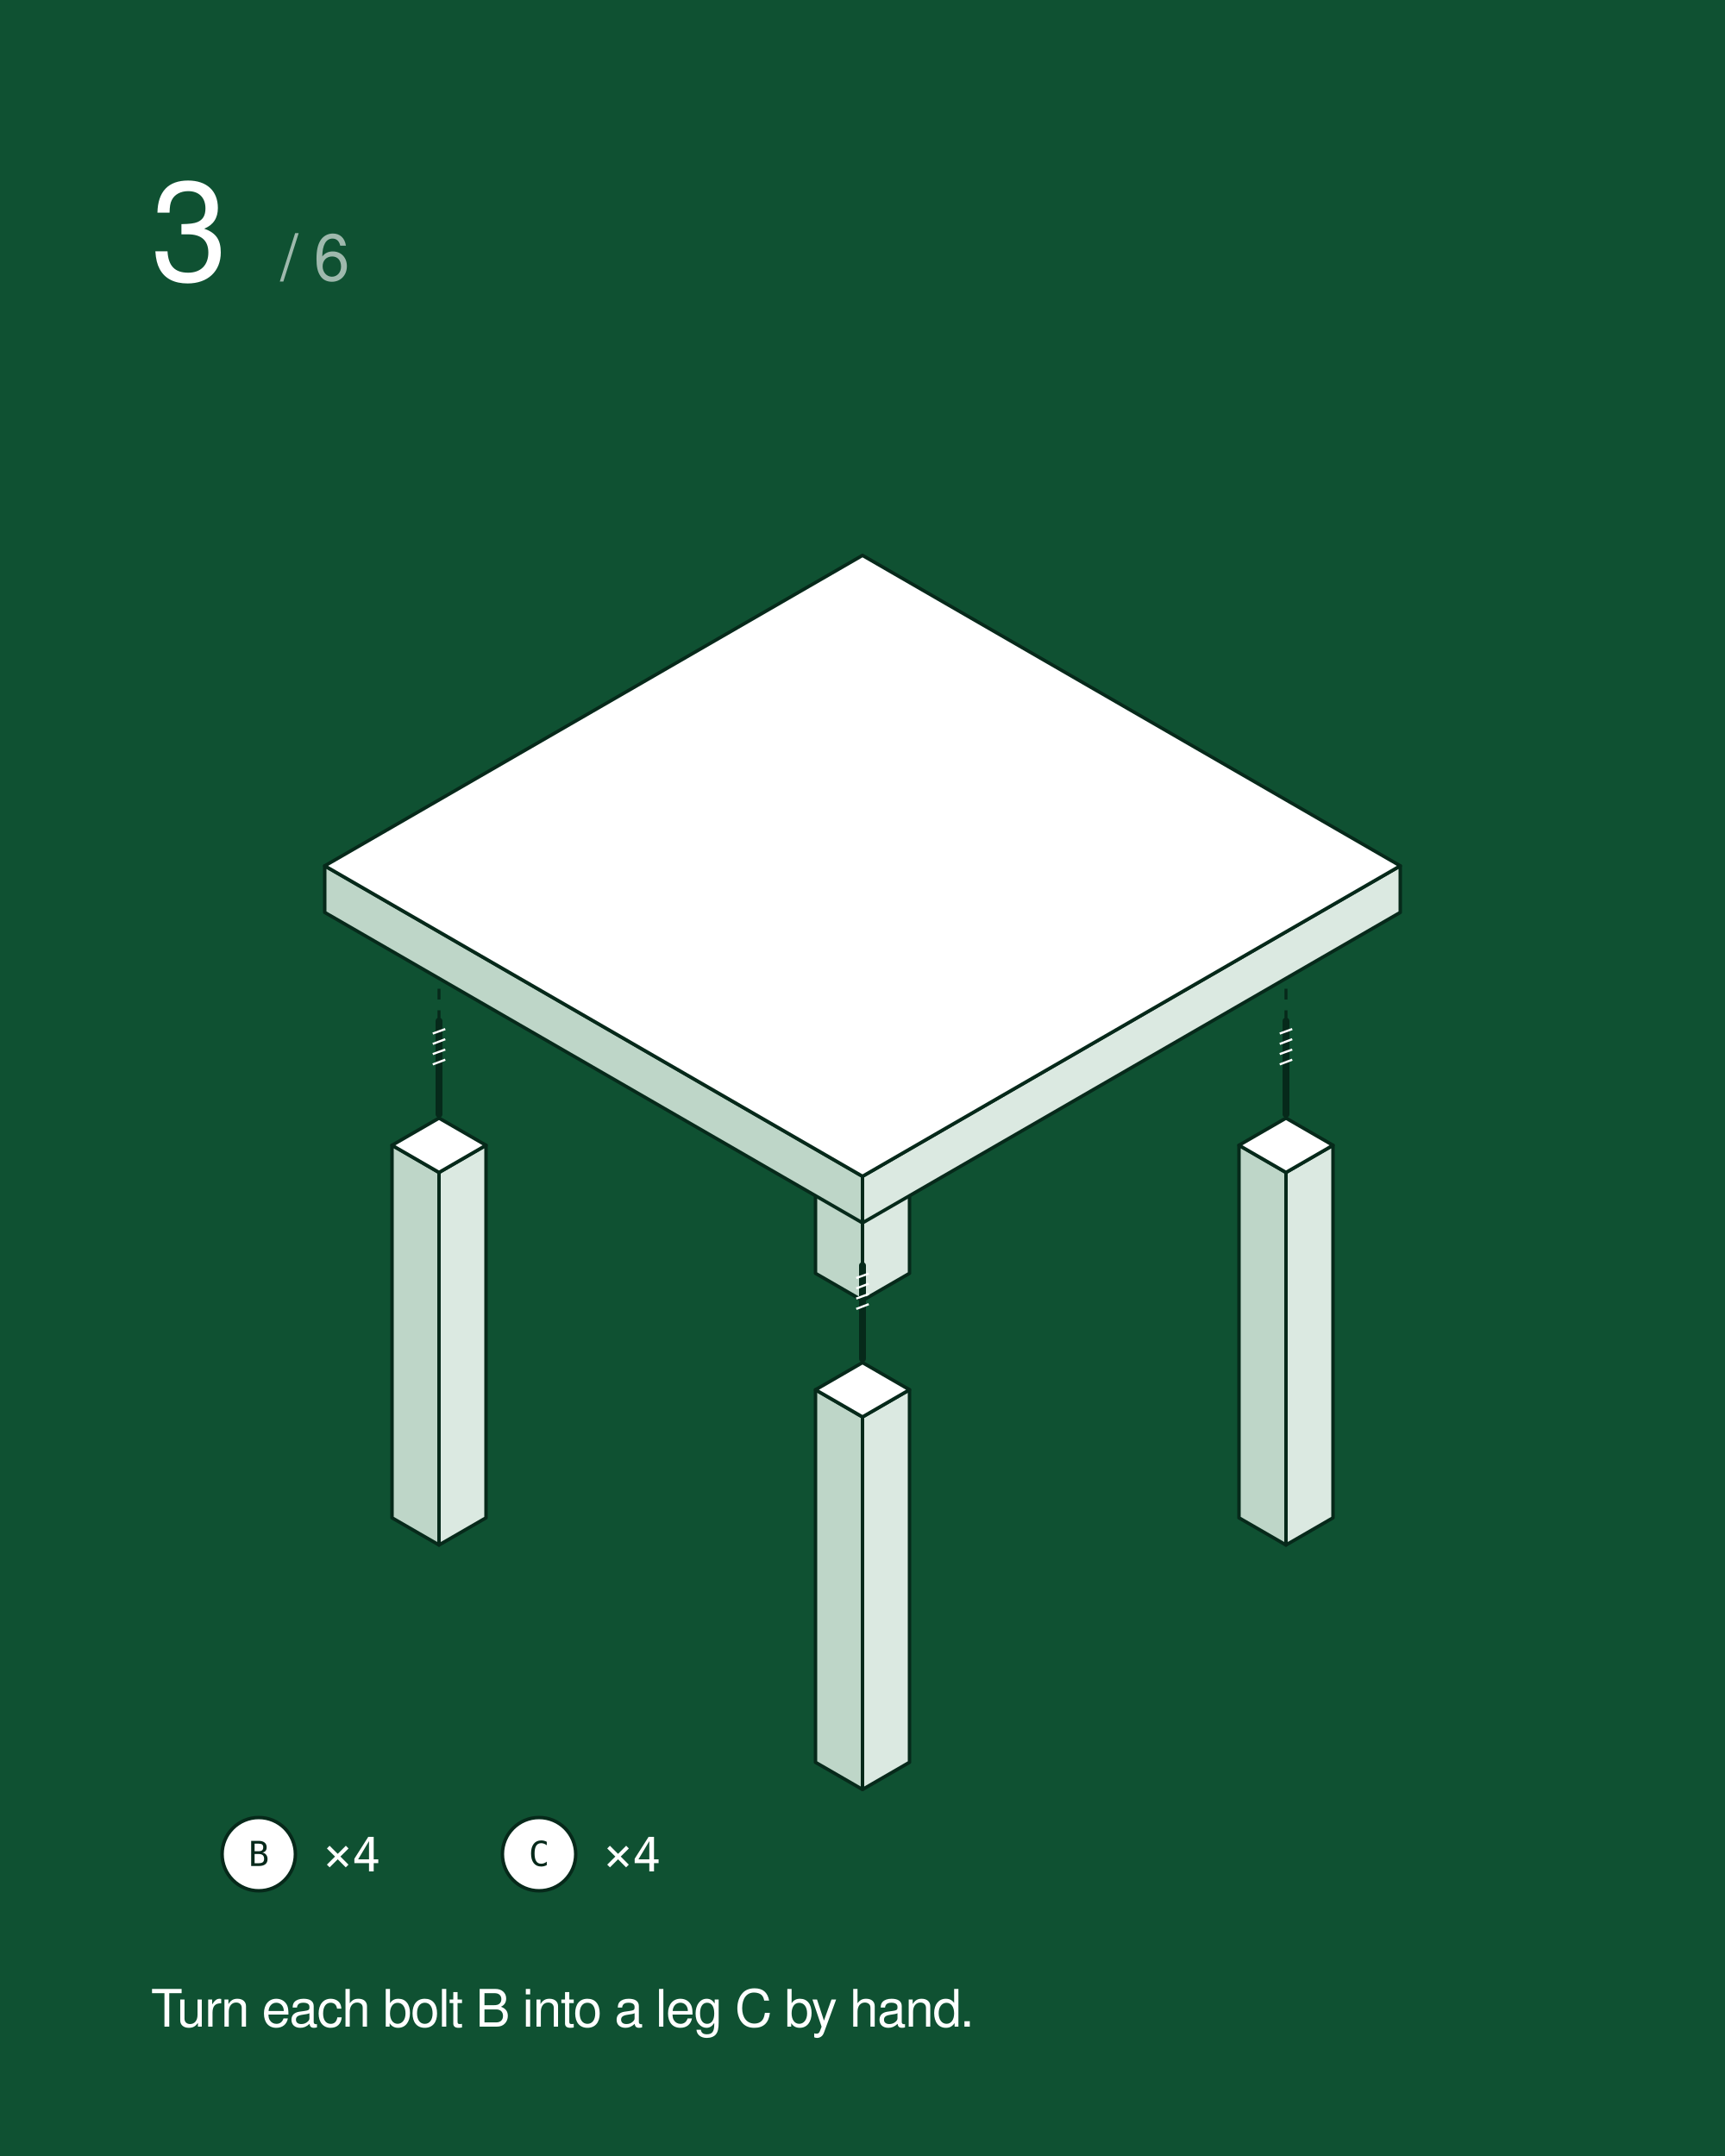
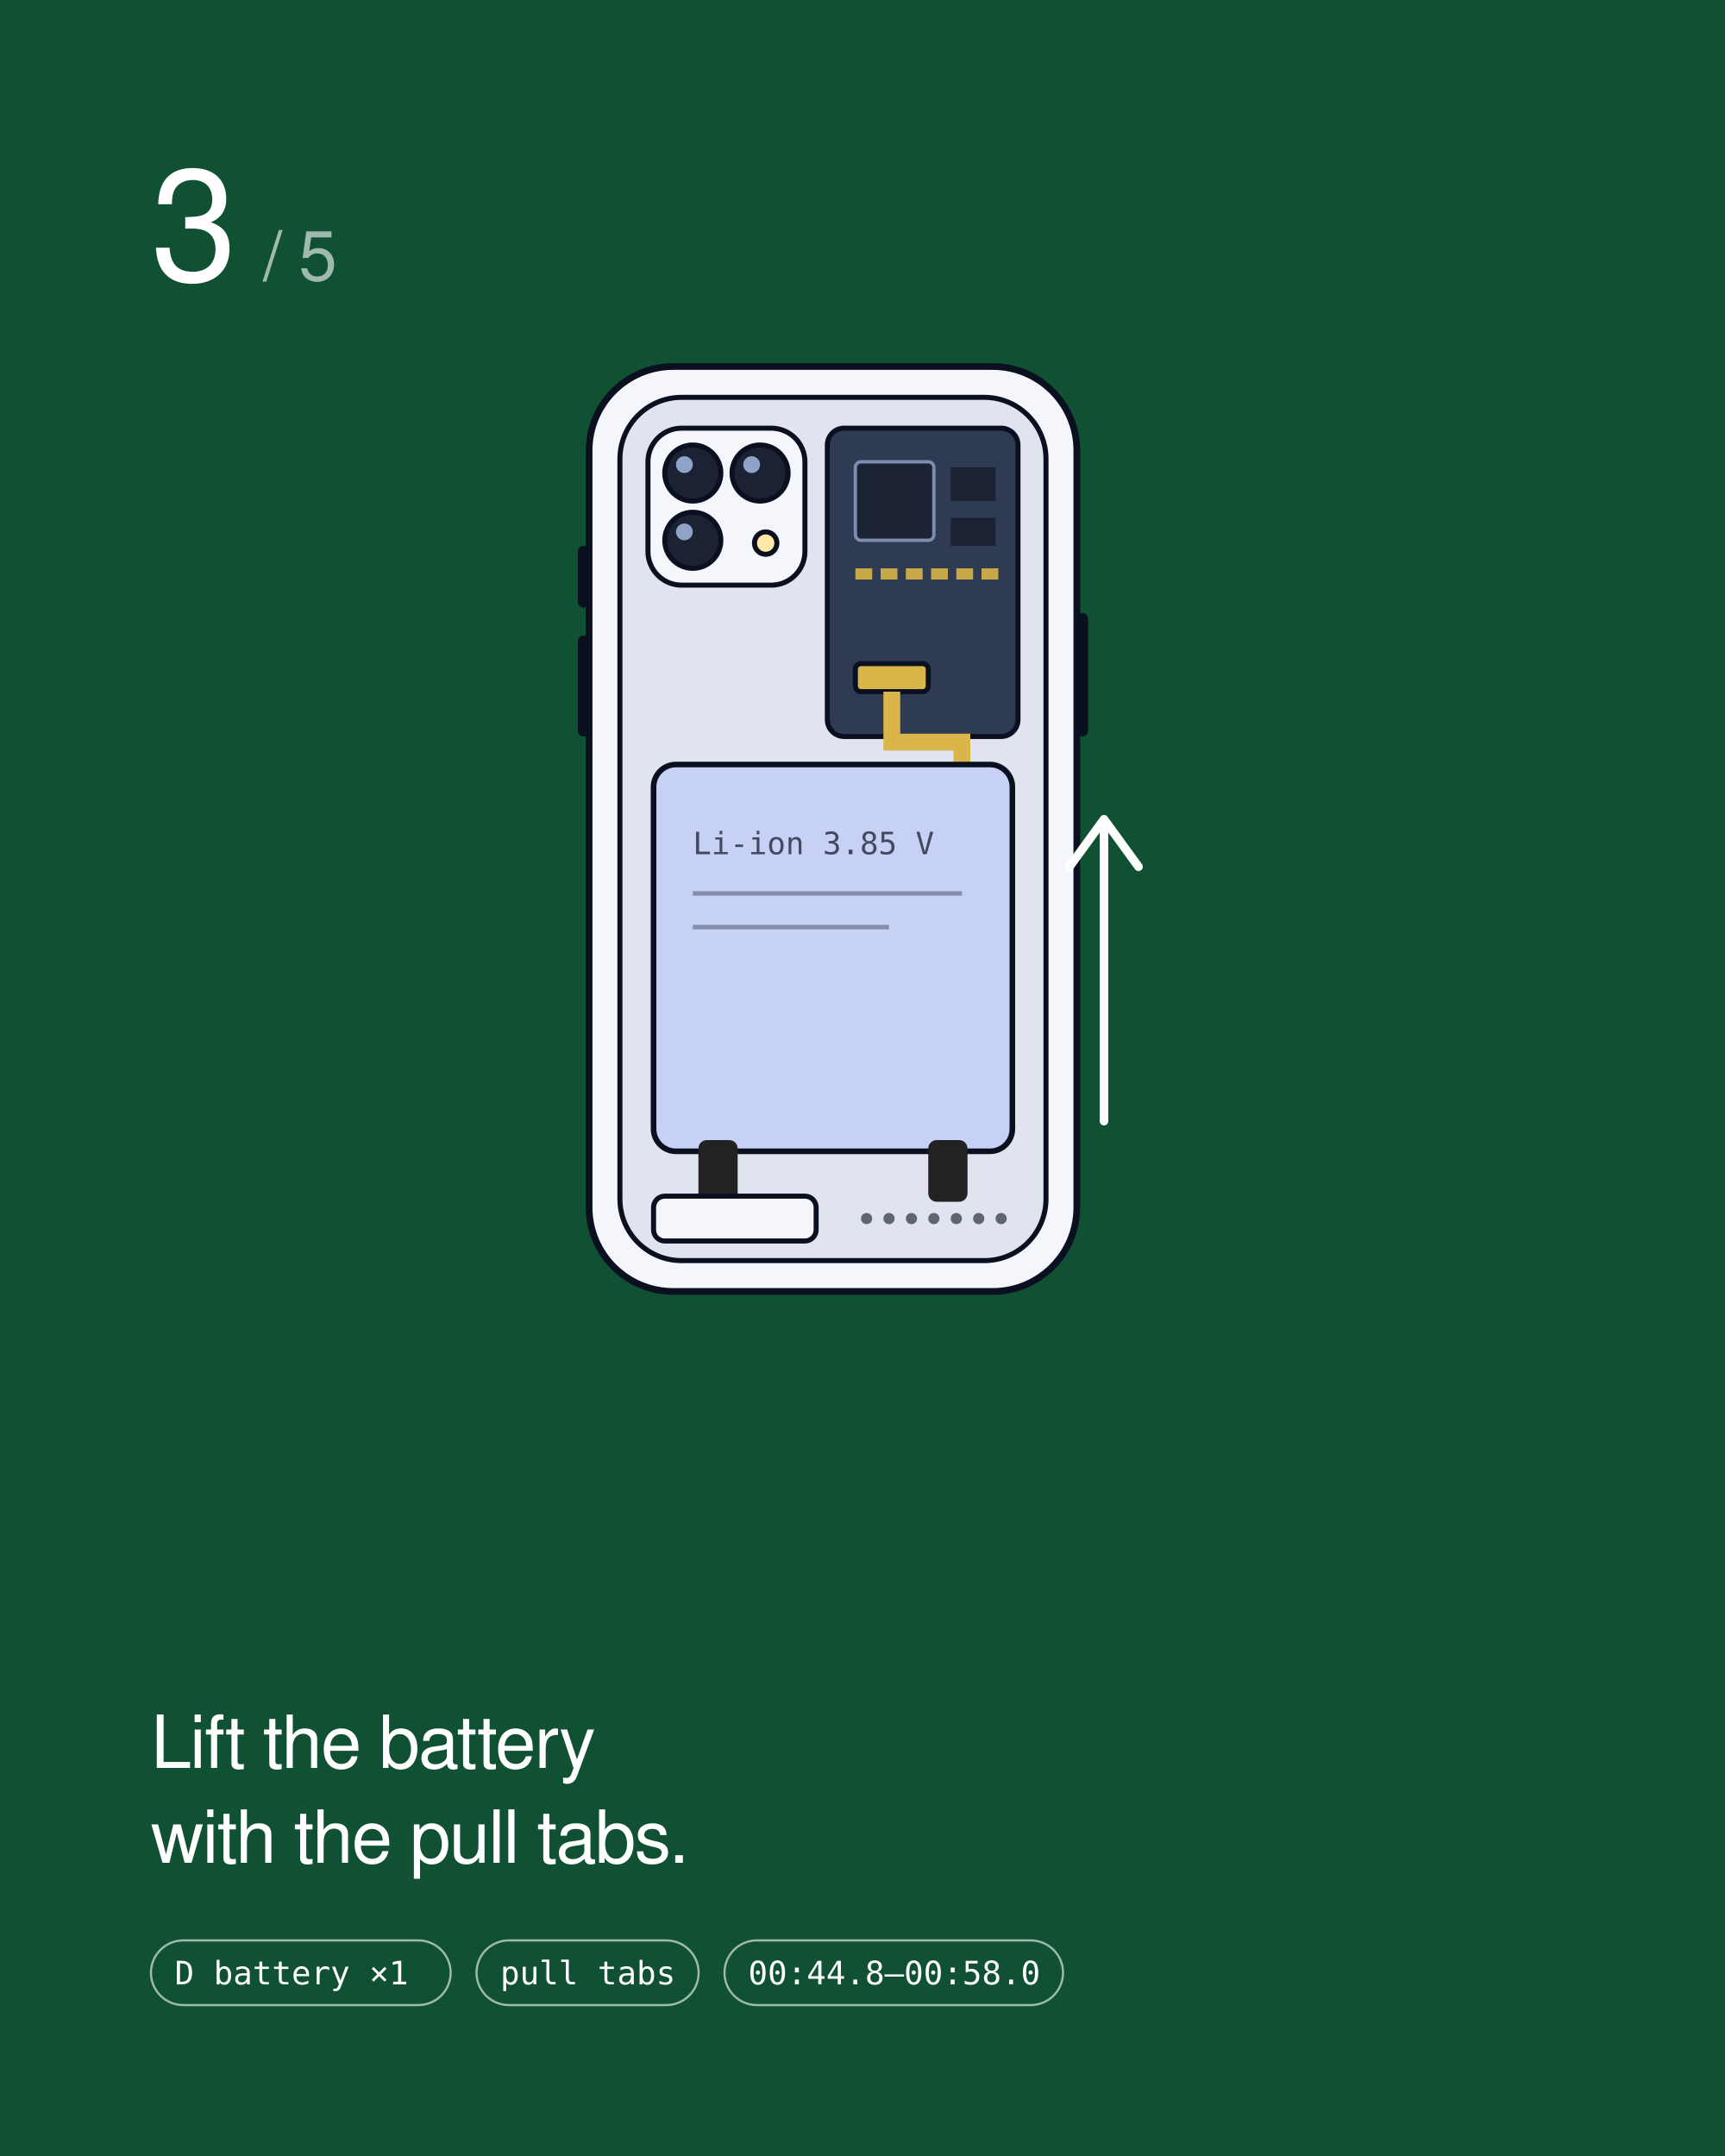
- <svg xmlns="http://www.w3.org/2000/svg" viewBox="0 0 800 1000" role="img" aria-label="The guide step: turn each bolt into a leg, with the parts and counts" preserveAspectRatio="xMidYMid slice">
+ <svg xmlns="http://www.w3.org/2000/svg" viewBox="0 0 800 1000" role="img" aria-label="The guide step: lift the battery with the pull tabs, with its part and time" preserveAspectRatio="xMidYMid slice">
  <rect width="800" height="1000" fill="#0f5132" />
-   <text x="70" y="130" font-family="Inter Tight, Helvetica, Arial, sans-serif" font-size="64" fill="#ffffff" text-anchor="start" font-weight="400" letter-spacing="-0.02em" opacity="1.0">3</text>
-   <text x="130" y="130" font-family="Inter Tight, Helvetica, Arial, sans-serif" font-size="30" fill="#ffffff" text-anchor="start" font-weight="400" letter-spacing="-0.02em" opacity="0.6">/ 6</text>
-   <polygon points="421.8,590.6 400.0,603.2 400.0,430.4 421.8,417.8" fill="#dbe9e1" stroke="#06291a" stroke-width="1.6" stroke-linejoin="round" />
-   <polygon points="378.2,590.6 400.0,603.2 400.0,430.4 378.2,417.8" fill="#bed6c8" stroke="#06291a" stroke-width="1.6" stroke-linejoin="round" />
-   <polygon points="400.0,405.2 421.8,417.8 400.0,430.4 378.2,417.8" fill="#ffffff" stroke="#06291a" stroke-width="1.6" stroke-linejoin="round" />
-   <line x1="400.0" y1="403.4" x2="400.0" y2="360.2" stroke="#06291a" stroke-width="3.2" stroke-linecap="round" />
-   <line x1="397.1" y1="380.3" x2="402.9" y2="378.1" stroke="#ffffff" stroke-width="1" />
-   <line x1="397.1" y1="375.5" x2="402.9" y2="373.4" stroke="#ffffff" stroke-width="1" />
-   <line x1="397.1" y1="370.8" x2="402.9" y2="368.6" stroke="#ffffff" stroke-width="1" />
-   <line x1="397.1" y1="366.0" x2="402.9" y2="363.9" stroke="#ffffff" stroke-width="1" />
-   <line x1="400.0" y1="360.2" x2="400.0" y2="309.8" stroke="#06291a" stroke-width="1.4" stroke-dasharray="5 5" />
-   <polygon points="618.2,704.0 596.4,716.6 596.4,543.8 618.2,531.2" fill="#dbe9e1" stroke="#06291a" stroke-width="1.6" stroke-linejoin="round" />
-   <polygon points="574.6,704.0 596.4,716.6 596.4,543.8 574.6,531.2" fill="#bed6c8" stroke="#06291a" stroke-width="1.6" stroke-linejoin="round" />
-   <polygon points="596.4,518.6 618.2,531.2 596.4,543.8 574.6,531.2" fill="#ffffff" stroke="#06291a" stroke-width="1.6" stroke-linejoin="round" />
-   <line x1="596.4" y1="516.8" x2="596.4" y2="473.6" stroke="#06291a" stroke-width="3.2" stroke-linecap="round" />
-   <line x1="593.5" y1="493.7" x2="599.3" y2="491.5" stroke="#ffffff" stroke-width="1" />
-   <line x1="593.5" y1="488.9" x2="599.3" y2="486.8" stroke="#ffffff" stroke-width="1" />
-   <line x1="593.5" y1="484.2" x2="599.3" y2="482.0" stroke="#ffffff" stroke-width="1" />
-   <line x1="593.5" y1="479.4" x2="599.3" y2="477.3" stroke="#ffffff" stroke-width="1" />
-   <line x1="596.4" y1="473.6" x2="596.4" y2="423.2" stroke="#06291a" stroke-width="1.4" stroke-dasharray="5 5" />
-   <polygon points="225.4,704.0 203.6,716.6 203.6,543.8 225.4,531.2" fill="#dbe9e1" stroke="#06291a" stroke-width="1.6" stroke-linejoin="round" />
-   <polygon points="181.8,704.0 203.6,716.6 203.6,543.8 181.8,531.2" fill="#bed6c8" stroke="#06291a" stroke-width="1.6" stroke-linejoin="round" />
-   <polygon points="203.6,518.6 225.4,531.2 203.6,543.8 181.8,531.2" fill="#ffffff" stroke="#06291a" stroke-width="1.6" stroke-linejoin="round" />
-   <line x1="203.6" y1="516.8" x2="203.6" y2="473.6" stroke="#06291a" stroke-width="3.2" stroke-linecap="round" />
-   <line x1="200.7" y1="493.7" x2="206.5" y2="491.5" stroke="#ffffff" stroke-width="1" />
-   <line x1="200.7" y1="488.9" x2="206.5" y2="486.8" stroke="#ffffff" stroke-width="1" />
-   <line x1="200.7" y1="484.2" x2="206.5" y2="482.0" stroke="#ffffff" stroke-width="1" />
-   <line x1="200.7" y1="479.4" x2="206.5" y2="477.3" stroke="#ffffff" stroke-width="1" />
-   <line x1="203.6" y1="473.6" x2="203.6" y2="423.2" stroke="#06291a" stroke-width="1.4" stroke-dasharray="5 5" />
-   <polygon points="421.8,817.4 400.0,830.0 400.0,657.2 421.8,644.6" fill="#dbe9e1" stroke="#06291a" stroke-width="1.6" stroke-linejoin="round" />
-   <polygon points="378.2,817.4 400.0,830.0 400.0,657.2 378.2,644.6" fill="#bed6c8" stroke="#06291a" stroke-width="1.6" stroke-linejoin="round" />
-   <polygon points="400.0,632.0 421.8,644.6 400.0,657.2 378.2,644.6" fill="#ffffff" stroke="#06291a" stroke-width="1.6" stroke-linejoin="round" />
-   <line x1="400.0" y1="630.2" x2="400.0" y2="587.0" stroke="#06291a" stroke-width="3.2" stroke-linecap="round" />
-   <line x1="397.1" y1="607.1" x2="402.9" y2="604.9" stroke="#ffffff" stroke-width="1" />
-   <line x1="397.1" y1="602.3" x2="402.9" y2="600.2" stroke="#ffffff" stroke-width="1" />
-   <line x1="397.1" y1="597.6" x2="402.9" y2="595.4" stroke="#ffffff" stroke-width="1" />
-   <line x1="397.1" y1="592.8" x2="402.9" y2="590.7" stroke="#ffffff" stroke-width="1" />
-   <line x1="400.0" y1="587.0" x2="400.0" y2="536.6" stroke="#06291a" stroke-width="1.4" stroke-dasharray="5 5" />
-   <polygon points="649.4,423.2 400.0,567.2 400.0,545.6 649.4,401.6" fill="#dbe9e1" stroke="#06291a" stroke-width="1.6" stroke-linejoin="round" />
-   <polygon points="150.6,423.2 400.0,567.2 400.0,545.6 150.6,401.6" fill="#bed6c8" stroke="#06291a" stroke-width="1.6" stroke-linejoin="round" />
-   <polygon points="400.0,257.6 649.4,401.6 400.0,545.6 150.6,401.6" fill="#ffffff" stroke="#06291a" stroke-width="1.6" stroke-linejoin="round" />
-   <circle cx="120.0" cy="860.0" r="17" fill="#ffffff" stroke="#06291a" stroke-width="1.6" />
-   <text x="120.0" y="865.5" text-anchor="middle" font-family="JetBrains Mono, ui-monospace, Menlo, monospace" font-size="16" fill="#06291a">B</text>
-   <text x="150" y="868" font-family="JetBrains Mono, ui-monospace, Menlo, monospace" font-size="22" fill="#ffffff" text-anchor="start" font-weight="400" letter-spacing="0" opacity="1.0">×4</text>
-   <circle cx="250.0" cy="860.0" r="17" fill="#ffffff" stroke="#06291a" stroke-width="1.6" />
-   <text x="250.0" y="865.5" text-anchor="middle" font-family="JetBrains Mono, ui-monospace, Menlo, monospace" font-size="16" fill="#06291a">C</text>
-   <text x="280" y="868" font-family="JetBrains Mono, ui-monospace, Menlo, monospace" font-size="22" fill="#ffffff" text-anchor="start" font-weight="400" letter-spacing="0" opacity="1.0">×4</text>
-   <text x="70" y="940" font-family="Inter Tight, Helvetica, Arial, sans-serif" font-size="24" fill="#ffffff" text-anchor="start" font-weight="400" letter-spacing="-0.02em" opacity="1.0">Turn each bolt B into a leg C by hand.</text>
+   <text x="70" y="130" font-family="Inter Tight, Helvetica, Arial, sans-serif" font-size="72" fill="#ffffff" text-anchor="start" font-weight="500" letter-spacing="-0.02em" opacity="1.0">3</text>
+   <text x="122" y="130" font-family="Inter Tight, Helvetica, Arial, sans-serif" font-size="32" fill="#ffffff" text-anchor="start" font-weight="400" letter-spacing="-0.02em" opacity="0.6">/ 5</text>
+   <g transform="translate(126.3 149.2) scale(1.3)">
+     <rect x="113" y="16" width="174" height="330" rx="30" fill="#f4f6fb" stroke="#0b1020" stroke-width="2.4" />
+     <rect x="109" y="80" width="4" height="22" rx="2" fill="#0b1020" />
+     <rect x="109" y="112" width="4" height="36" rx="2" fill="#0b1020" />
+     <rect x="287" y="104" width="4" height="44" rx="2" fill="#0b1020" />
+     <rect x="124" y="27" width="152" height="308" rx="22" fill="#dfe4ee" stroke="#0b1020" stroke-width="1.8" stroke-linejoin="round" />
+     <rect x="134" y="38" width="56" height="56" rx="12" fill="#f4f6fb" stroke="#0b1020" stroke-width="1.8" stroke-linejoin="round" />
+     <circle cx="150" cy="54" r="10" fill="#1b2233" stroke="#0b1020" stroke-width="1.8" stroke-linejoin="round" />
+     <circle cx="147" cy="51" r="3" fill="#8fa3c8" />
+     <circle cx="174" cy="54" r="10" fill="#1b2233" stroke="#0b1020" stroke-width="1.8" stroke-linejoin="round" />
+     <circle cx="171" cy="51" r="3" fill="#8fa3c8" />
+     <circle cx="150" cy="78" r="10" fill="#1b2233" stroke="#0b1020" stroke-width="1.8" stroke-linejoin="round" />
+     <circle cx="147" cy="75" r="3" fill="#8fa3c8" />
+     <circle cx="176" cy="79" r="4" fill="#ffe9a8" stroke="#0b1020" stroke-width="1.8" stroke-linejoin="round" />
+     <rect x="198" y="38" width="68" height="110" rx="6" fill="#2f3b52" stroke="#0b1020" stroke-width="1.8" stroke-linejoin="round" />
+     <rect x="208" y="50" width="28" height="28" rx="2" fill="#1b2233" stroke="#7d8db0" stroke-width="1.2" />
+     <rect x="242" y="52" width="16" height="12" fill="#1b2233" />
+     <rect x="242" y="70" width="16" height="10" fill="#1b2233" />
+     <rect x="208" y="88" width="6" height="4" fill="#c7a94a" />
+     <rect x="217" y="88" width="6" height="4" fill="#c7a94a" />
+     <rect x="226" y="88" width="6" height="4" fill="#c7a94a" />
+     <rect x="235" y="88" width="6" height="4" fill="#c7a94a" />
+     <rect x="244" y="88" width="6" height="4" fill="#c7a94a" />
+     <rect x="253" y="88" width="6" height="4" fill="#c7a94a" />
+     <rect x="208" y="122" width="26" height="10" rx="2" fill="#d9b54a" stroke="#0b1020" stroke-width="1.8" stroke-linejoin="round" />
+     <path d="M221 132 V150 H246 V158" fill="none" stroke="#d9b54a" stroke-width="6" />
+     <g class="mz-lift">
+       <rect x="136" y="158" width="128" height="138" rx="8" fill="#c7d1f6" stroke="#0b1020" stroke-width="2" />
+       <text x="150" y="190" font-family="JetBrains Mono, ui-monospace, Menlo, monospace" font-size="11" fill="#0b1020" opacity=".7">Li-ion 3.85 V</text>
+       <path d="M150 204 h96 M150 216 h70" stroke="#0b1020" stroke-width="1.6" opacity=".35" />
+       <rect x="152" y="292" width="14" height="22" rx="3" fill="#222" />
+       <rect x="234" y="292" width="14" height="22" rx="3" fill="#222" />
+     </g>
+     <rect x="136" y="312" width="58" height="16" rx="4" fill="#f4f6fb" stroke="#0b1020" stroke-width="1.8" stroke-linejoin="round" />
+     <circle cx="212" cy="320" r="2" fill="#0b1020" opacity=".6" />
+     <circle cx="220" cy="320" r="2" fill="#0b1020" opacity=".6" />
+     <circle cx="228" cy="320" r="2" fill="#0b1020" opacity=".6" />
+     <circle cx="236" cy="320" r="2" fill="#0b1020" opacity=".6" />
+     <circle cx="244" cy="320" r="2" fill="#0b1020" opacity=".6" />
+     <circle cx="252" cy="320" r="2" fill="#0b1020" opacity=".6" />
+     <circle cx="260" cy="320" r="2" fill="#0b1020" opacity=".6" />
+   </g>
+   <path d="M512 520 V380 m-16 22 l16 -22 l16 22" fill="none" stroke="#fff" stroke-width="4" stroke-linecap="round" stroke-linejoin="round" />
+   <text x="70" y="820" font-family="Inter Tight, Helvetica, Arial, sans-serif" font-size="34" fill="#ffffff" text-anchor="start" font-weight="500" letter-spacing="-0.02em" opacity="1.0">Lift the battery</text>
+   <text x="70" y="864" font-family="Inter Tight, Helvetica, Arial, sans-serif" font-size="34" fill="#ffffff" text-anchor="start" font-weight="500" letter-spacing="-0.02em" opacity="1.0">with the pull tabs.</text>
+   <rect x="70" y="900" width="139" height="30" rx="15" fill="none" stroke="#ffffff" stroke-opacity=".6" />
+   <text x="81" y="920.4" font-family="JetBrains Mono, ui-monospace, Menlo, monospace" font-size="15" fill="#ffffff" text-anchor="start" font-weight="400" letter-spacing="0" opacity="1.0">D  battery ×1</text>
+   <rect x="221.0" y="900" width="103" height="30" rx="15" fill="none" stroke="#ffffff" stroke-opacity=".6" />
+   <text x="232.0" y="920.4" font-family="JetBrains Mono, ui-monospace, Menlo, monospace" font-size="15" fill="#ffffff" text-anchor="start" font-weight="400" letter-spacing="0" opacity="1.0">pull tabs</text>
+   <rect x="336.0" y="900" width="157" height="30" rx="15" fill="none" stroke="#ffffff" stroke-opacity=".6" />
+   <text x="347.0" y="920.4" font-family="JetBrains Mono, ui-monospace, Menlo, monospace" font-size="15" fill="#ffffff" text-anchor="start" font-weight="400" letter-spacing="0" opacity="1.0">00:44.8–00:58.0</text>
</svg>
